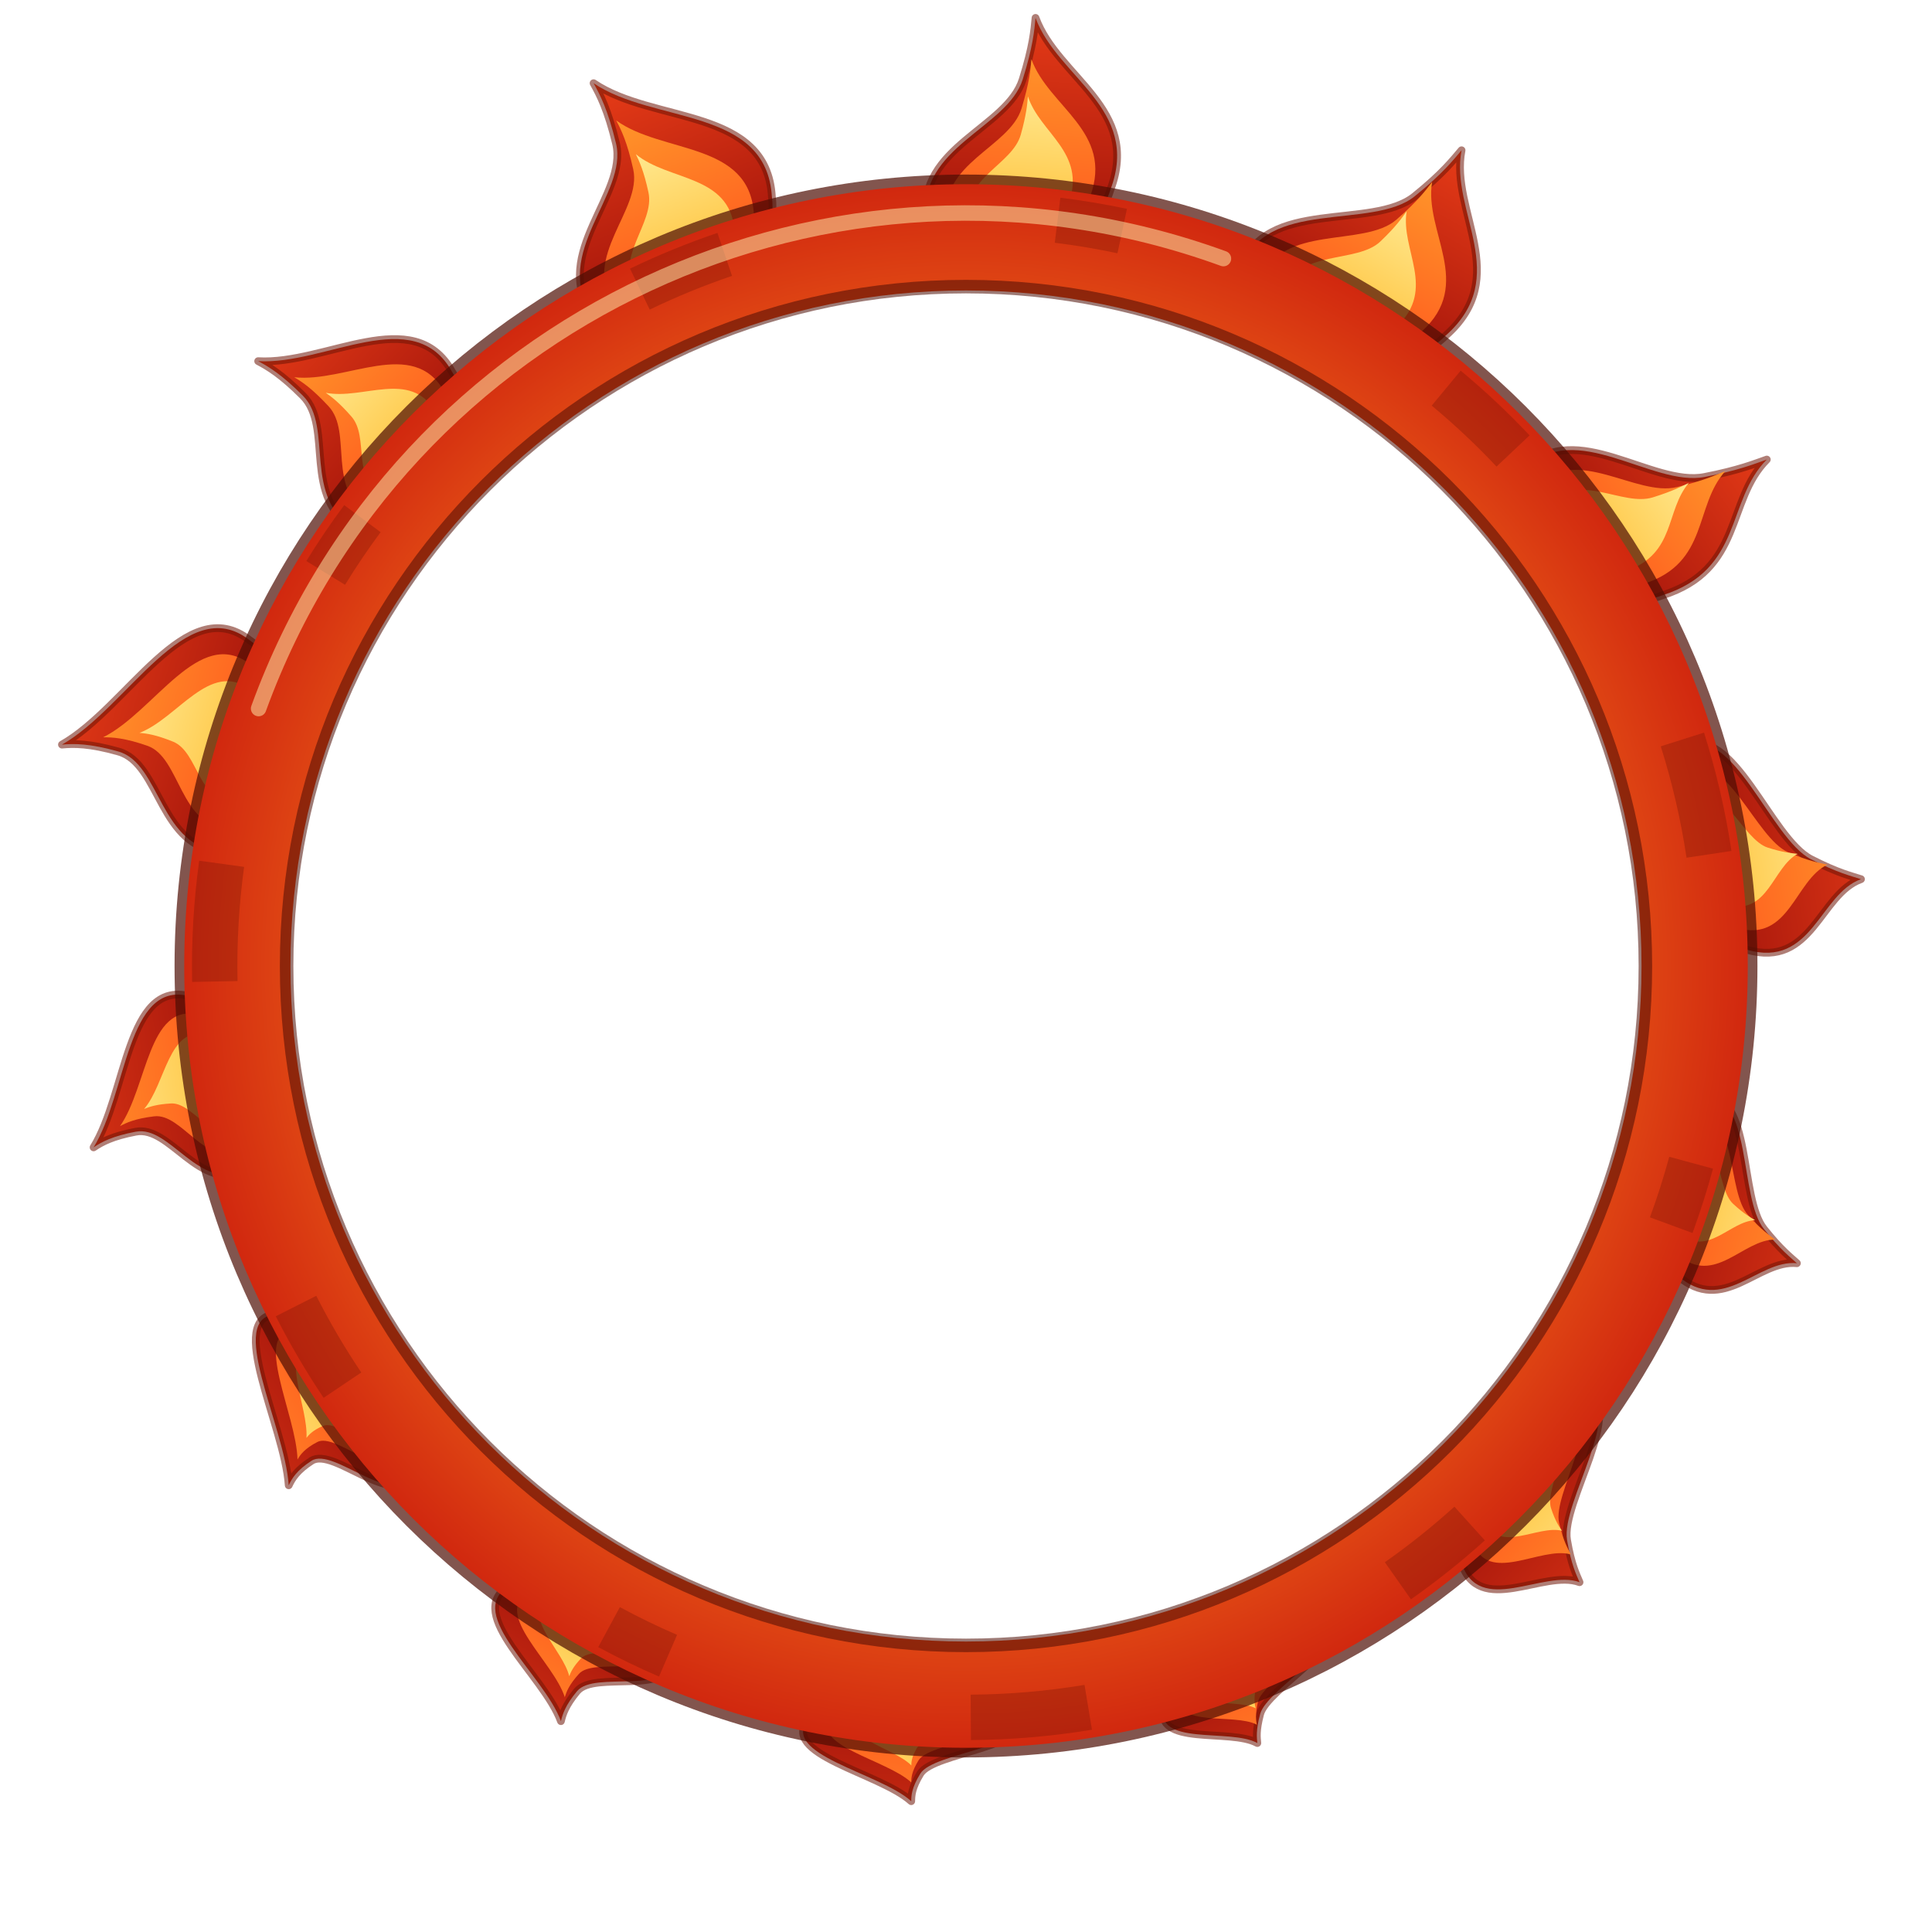
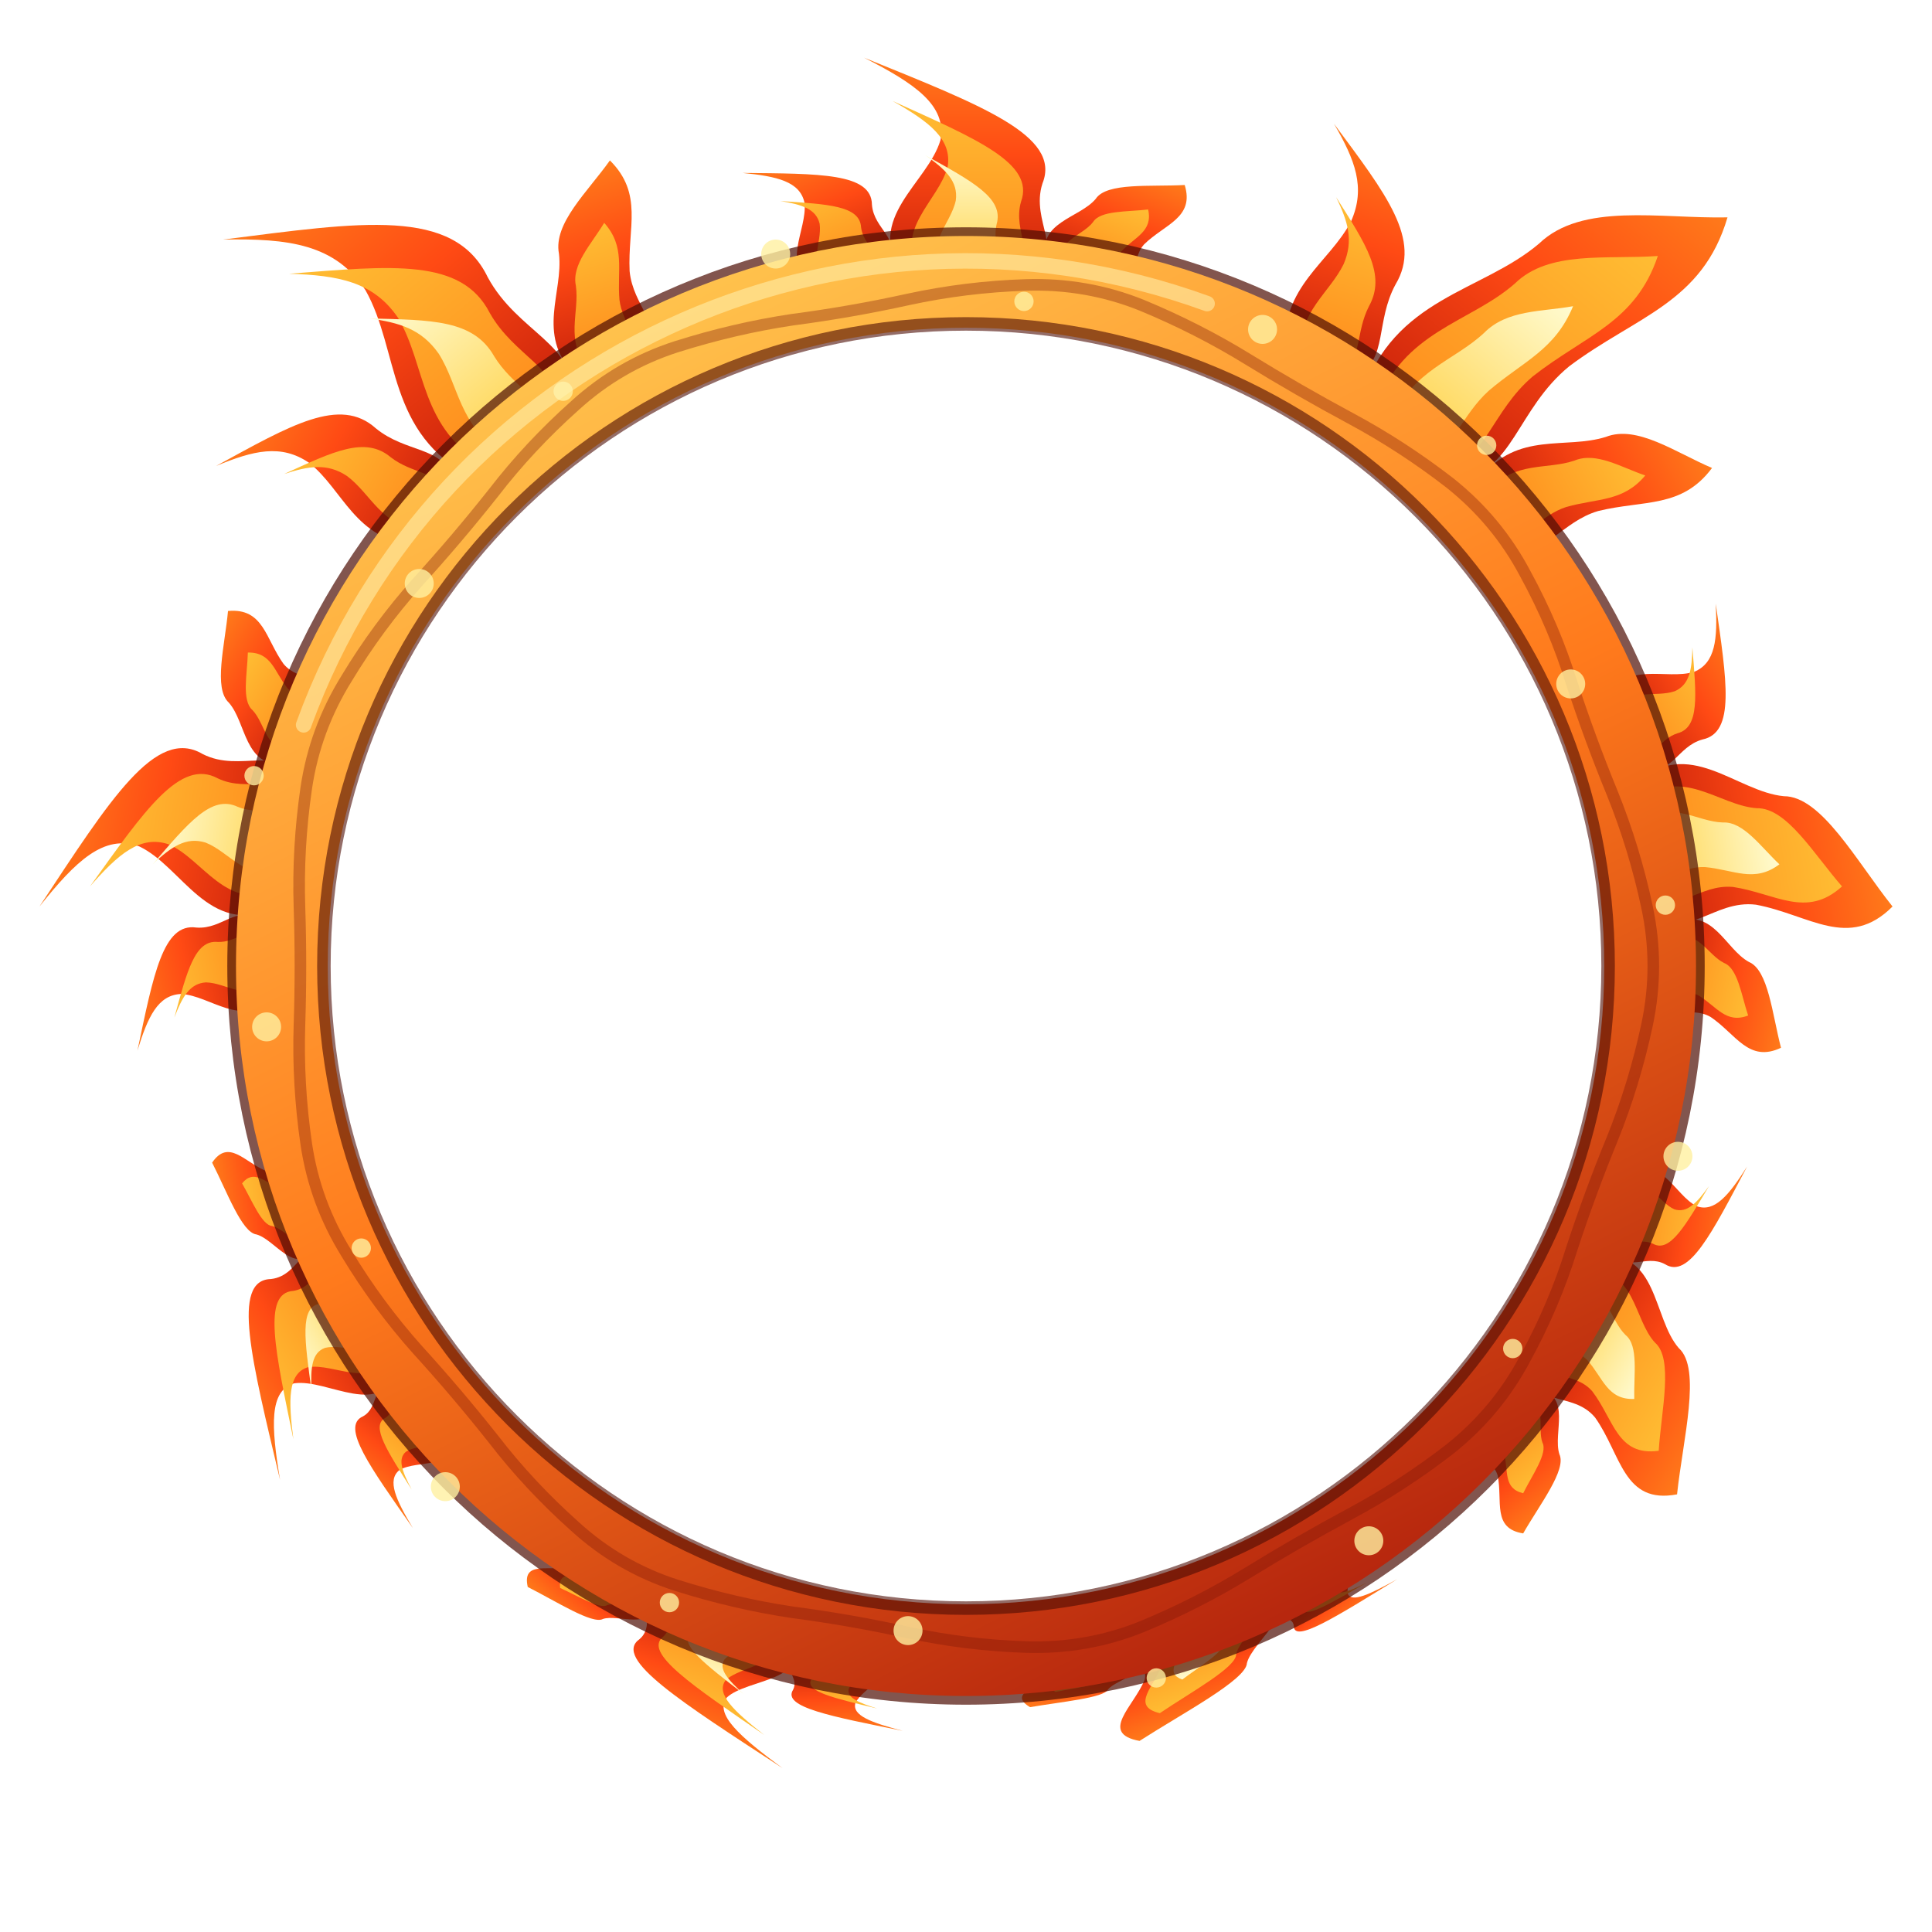
<svg xmlns="http://www.w3.org/2000/svg" viewBox="0 0 200 200" width="200" height="200">
  <defs>
-     <linearGradient id="fo" gradientUnits="userSpaceOnUse" x1="0" y1="-30" x2="0" y2="0">
-       <stop offset="0" stop-color="#ff4a1c" />
-       <stop offset="1" stop-color="#a4150b" />
+     <linearGradient id="fo" gradientUnits="userSpaceOnUse" x1="0" y1="0" x2="0" y2="-100">
+       <stop offset="0" stop-color="#c8210b" />
+       <stop offset="0.55" stop-color="#ff4a14" />
+       <stop offset="1" stop-color="#ff7a1a" />
    </linearGradient>
-     <linearGradient id="fm" gradientUnits="userSpaceOnUse" x1="0" y1="-26" x2="0" y2="0">
-       <stop offset="0" stop-color="#ffb02e" />
-       <stop offset="1" stop-color="#ff5a1f" />
+     <linearGradient id="fm" gradientUnits="userSpaceOnUse" x1="0" y1="0" x2="0" y2="-100">
+       <stop offset="0" stop-color="#ff8a1c" />
+       <stop offset="1" stop-color="#ffbd33" />
    </linearGradient>
-     <linearGradient id="fc" gradientUnits="userSpaceOnUse" x1="0" y1="-18" x2="0" y2="0">
-       <stop offset="0" stop-color="#fff4a8" />
-       <stop offset="1" stop-color="#ffc13a" />
+     <linearGradient id="fc" gradientUnits="userSpaceOnUse" x1="0" y1="0" x2="0" y2="-100">
+       <stop offset="0" stop-color="#ffd24a" />
+       <stop offset="1" stop-color="#fffbd0" />
    </linearGradient>
-     <radialGradient id="fb" gradientUnits="userSpaceOnUse" cx="100" cy="100" r="80.929">
-       <stop offset="0" stop-color="#ffd45c" />
-       <stop offset="0.55" stop-color="#ff8a1f" />
-       <stop offset="1" stop-color="#d1280f" />
-     </radialGradient>
+     <linearGradient id="fb" gradientUnits="userSpaceOnUse" x1="60" y1="20" x2="140" y2="180">
+       <stop offset="0" stop-color="#ffcf55" />
+       <stop offset="0.5" stop-color="#ff7a1c" />
+       <stop offset="1" stop-color="#a9170b" />
+     </linearGradient>
  </defs>
-   <g transform="translate(105.37 23.26) rotate(4)">
-     <path d="M-9.5 0C-10.92 -7.3 -1.78 -9.88 -0.55 -15.04C0.27 -18.48 0.3 -20.2 0.33 -21.484C3.03 -15.47 11.88 -12.89 9.31 -4.3C8.74 -1.72 6.65 0 9.5 0Z" fill="url(#fo)" stroke="#6e1406" stroke-opacity=".55" stroke-width=".8" stroke-linejoin="round" />
-     <path d="M-7.41 0C-8.52 -5.84 -1.41 -7.91 -0.46 -12.03C0.17 -14.78 0.19 -16.16 0.2 -17.187C2.33 -12.37 9.26 -10.31 7.26 -3.44C6.82 -1.37 5.19 0 7.41 0Z" fill="url(#fm)" />
-     <path d="M-5.225 0C-6.01 -4.53 -1.01 -6.13 -0.35 -9.32C0.09 -11.46 0.1 -12.52 0.11 -13.32C1.63 -9.59 6.53 -7.99 5.12 -2.66C4.81 -1.07 3.66 0 5.225 0Z" fill="url(#fc)" />
+   <g transform="translate(100 28.4) rotate(0)">
+     <g transform="translate(-12 0) rotate(-22) scale(0.4 0.1390811)">
+       <path d="M-10 0C-16-26-6-42-4-62C-3-78 -8-88 -16-100C2.4-78 15-64 12-42C10-24 16-10 10 0Z" fill="url(#fo)" />
+       <path d="M-10 0C-16-26-6-42-4-62C-3-78 -8-88 -16-100C2.4-78 15-64 12-42C10-24 16-10 10 0Z" fill="url(#fm)" transform="scale(.6 .7)" />
+     </g>
+     <g transform="translate(12 0) rotate(22) scale(0.4 0.1256216)">
+       <path d="M-10 0C-16-26-6-42-4-62C-3-78 8-88 16-100C21.6-78 15-64 12-42C10-24 16-10 10 0Z" fill="url(#fo)" />
+       <path d="M-10 0C-16-26-6-42-4-62C-3-78 8-88 16-100C21.6-78 15-64 12-42C10-24 16-10 10 0Z" fill="url(#fm)" transform="scale(.6 .7)" />
+     </g>
+     <g transform="translate(0 0) rotate(0) scale(0.66 0.2243243)">
+       <path d="M-10 0C-16-26-6-42-4-62C-3-78 -8-88 -16-100C2.4-78 15-64 12-42C10-24 16-10 10 0Z" fill="url(#fo)" />
+       <path d="M-10 0C-16-26-6-42-4-62C-3-78 -8-88 -16-100C2.4-78 15-64 12-42C10-24 16-10 10 0Z" fill="url(#fm)" transform="scale(.72 .8)" />
+       <path d="M-10 0C-16-26-6-42-4-62C-3-78 -8-88 -16-100C2.4-78 15-64 12-42C10-24 16-10 10 0Z" fill="url(#fc)" transform="scale(.4 .55)" />
+     </g>
  </g>
-   <g transform="translate(138.13 33.19) rotate(29.71)">
-     <path d="M-11 0C-12.65 -7.43 -1.22 -10.05 0.84 -15.29C2.21 -18.79 2.45 -20.53 2.7 -21.845C4.77 -15.73 13.75 -13.11 10.78 -4.37C10.12 -1.75 7.7 0 11 0Z" fill="url(#fo)" stroke="#6e1406" stroke-opacity=".55" stroke-width=".8" stroke-linejoin="round" />
-     <path d="M-8.58 0C-9.87 -5.94 -1.1 -8.04 0.39 -12.23C1.38 -15.03 1.53 -16.43 1.68 -17.476C3.49 -12.58 10.73 -10.49 8.41 -3.5C7.89 -1.4 6.01 0 8.58 0Z" fill="url(#fm)" />
-     <path d="M-6.05 0C-6.96 -4.6 -0.89 -6.23 0.08 -9.48C0.73 -11.65 0.81 -12.73 0.89 -13.544C2.3 -9.75 7.56 -8.13 5.93 -2.71C5.57 -1.08 4.24 0 6.05 0Z" fill="url(#fc)" />
+   <g transform="translate(146 45.2) rotate(40)">
+     <g transform="translate(-12 0) rotate(-22) scale(0.4 0.2386421)">
+       <path d="M-10 0C-16-26-6-42-4-62C-3-78 -8-88 -16-100C2.4-78 15-64 12-42C10-24 16-10 10 0Z" fill="url(#fo)" />
+       <path d="M-10 0C-16-26-6-42-4-62C-3-78 -8-88 -16-100C2.4-78 15-64 12-42C10-24 16-10 10 0Z" fill="url(#fm)" transform="scale(.6 .7)" />
+     </g>
+     <g transform="translate(12 0) rotate(22) scale(0.4 0.2155477)">
+       <path d="M-10 0C-16-26-6-42-4-62C-3-78 8-88 16-100C21.6-78 15-64 12-42C10-24 16-10 10 0Z" fill="url(#fo)" />
+       <path d="M-10 0C-16-26-6-42-4-62C-3-78 8-88 16-100C21.6-78 15-64 12-42C10-24 16-10 10 0Z" fill="url(#fm)" transform="scale(.6 .7)" />
+     </g>
+     <g transform="translate(0 0) rotate(0) scale(0.66 0.3849067)">
+       <path d="M-10 0C-16-26-6-42-4-62C-3-78 8-88 16-100C21.6-78 15-64 12-42C10-24 16-10 10 0Z" fill="url(#fo)" />
+       <path d="M-10 0C-16-26-6-42-4-62C-3-78 8-88 16-100C21.6-78 15-64 12-42C10-24 16-10 10 0Z" fill="url(#fm)" transform="scale(.72 .8)" />
+       <path d="M-10 0C-16-26-6-42-4-62C-3-78 8-88 16-100C21.6-78 15-64 12-42C10-24 16-10 10 0Z" fill="url(#fc)" transform="scale(.4 .55)" />
+     </g>
  </g>
-   <g transform="translate(163.34 56.35) rotate(55.43)">
-     <path d="M-9.5 0C-10.92 -7.17 -0.49 -9.7 1.7 -14.76C3.17 -18.14 3.52 -19.82 3.87 -21.088C4.96 -15.18 11.88 -12.65 9.31 -4.22C8.74 -1.69 6.65 0 9.5 0Z" fill="url(#fo)" stroke="#6e1406" stroke-opacity=".55" stroke-width=".8" stroke-linejoin="round" />
-     <path d="M-7.41 0C-8.52 -5.74 -0.6 -7.76 0.94 -11.81C1.98 -14.51 2.2 -15.86 2.42 -16.871C3.54 -12.15 9.26 -10.12 7.26 -3.37C6.82 -1.35 5.19 0 7.41 0Z" fill="url(#fm)" />
-     <path d="M-5.225 0C-6.01 -4.45 -0.58 -6.01 0.4 -9.15C1.05 -11.24 1.16 -12.29 1.28 -13.075C2.26 -9.41 6.53 -7.84 5.12 -2.61C4.81 -1.05 3.66 0 5.225 0Z" fill="url(#fc)" />
+   <g transform="translate(170.5 87.6) rotate(80)">
+     <g transform="translate(-12 0) rotate(-22) scale(0.4 0.1484543)">
+       <path d="M-10 0C-16-26-6-42-4-62C-3-78 -8-88 -16-100C2.4-78 15-64 12-42C10-24 16-10 10 0Z" fill="url(#fo)" />
+       <path d="M-10 0C-16-26-6-42-4-62C-3-78 -8-88 -16-100C2.4-78 15-64 12-42C10-24 16-10 10 0Z" fill="url(#fm)" transform="scale(.6 .7)" />
+     </g>
+     <g transform="translate(12 0) rotate(22) scale(0.4 0.1340877)">
+       <path d="M-10 0C-16-26-6-42-4-62C-3-78 8-88 16-100C21.6-78 15-64 12-42C10-24 16-10 10 0Z" fill="url(#fo)" />
+       <path d="M-10 0C-16-26-6-42-4-62C-3-78 8-88 16-100C21.6-78 15-64 12-42C10-24 16-10 10 0Z" fill="url(#fm)" transform="scale(.6 .7)" />
+     </g>
+     <g transform="translate(0 0) rotate(0) scale(0.66 0.2394424)">
+       <path d="M-10 0C-16-26-6-42-4-62C-3-78 8-88 16-100C21.6-78 15-64 12-42C10-24 16-10 10 0Z" fill="url(#fo)" />
+       <path d="M-10 0C-16-26-6-42-4-62C-3-78 8-88 16-100C21.6-78 15-64 12-42C10-24 16-10 10 0Z" fill="url(#fm)" transform="scale(.72 .8)" />
+       <path d="M-10 0C-16-26-6-42-4-62C-3-78 8-88 16-100C21.6-78 15-64 12-42C10-24 16-10 10 0Z" fill="url(#fc)" transform="scale(.4 .55)" />
+     </g>
  </g>
-   <g transform="translate(176.01 88.16) rotate(81.14)">
-     <path d="M-11 0C-12.65 -5.44 -0.24 -7.36 2.54 -11.2C4.4 -13.76 4.89 -15.04 5.38 -16.001C6.23 -11.52 13.75 -9.6 10.78 -3.2C10.12 -1.28 7.7 0 11 0Z" fill="url(#fo)" stroke="#6e1406" stroke-opacity=".55" stroke-width=".8" stroke-linejoin="round" />
-     <path d="M-8.58 0C-9.87 -4.35 -0.5 -5.89 1.45 -8.96C2.75 -11.01 3.05 -12.03 3.36 -12.801C4.41 -9.22 10.73 -7.68 8.41 -2.56C7.89 -1.02 6.01 0 8.58 0Z" fill="url(#fm)" />
-     <path d="M-6.05 0C-6.96 -3.37 -0.56 -4.56 0.65 -6.94C1.45 -8.53 1.61 -9.33 1.78 -9.921C2.78 -7.14 7.56 -5.95 5.93 -1.98C5.57 -0.79 4.24 0 6.05 0Z" fill="url(#fc)" />
+   <g transform="translate(162 135.8) rotate(120)">
+     <g transform="translate(-12 0) rotate(-22) scale(0.4 0.1209)">
+       <path d="M-10 0C-16-26-6-42-4-62C-3-78 -8-88 -16-100C2.4-78 15-64 12-42C10-24 16-10 10 0Z" fill="url(#fo)" />
+       <path d="M-10 0C-16-26-6-42-4-62C-3-78 -8-88 -16-100C2.4-78 15-64 12-42C10-24 16-10 10 0Z" fill="url(#fm)" transform="scale(.6 .7)" />
+     </g>
+     <g transform="translate(12 0) rotate(22) scale(0.4 0.1092)">
+       <path d="M-10 0C-16-26-6-42-4-62C-3-78 8-88 16-100C21.6-78 15-64 12-42C10-24 16-10 10 0Z" fill="url(#fo)" />
+       <path d="M-10 0C-16-26-6-42-4-62C-3-78 8-88 16-100C21.6-78 15-64 12-42C10-24 16-10 10 0Z" fill="url(#fm)" transform="scale(.6 .7)" />
+     </g>
+     <g transform="translate(0 0) rotate(0) scale(0.66 0.195)">
+       <path d="M-10 0C-16-26-6-42-4-62C-3-78 8-88 16-100C21.6-78 15-64 12-42C10-24 16-10 10 0Z" fill="url(#fo)" />
+       <path d="M-10 0C-16-26-6-42-4-62C-3-78 8-88 16-100C21.6-78 15-64 12-42C10-24 16-10 10 0Z" fill="url(#fm)" transform="scale(.72 .8)" />
+       <path d="M-10 0C-16-26-6-42-4-62C-3-78 8-88 16-100C21.6-78 15-64 12-42C10-24 16-10 10 0Z" fill="url(#fc)" transform="scale(.4 .55)" />
+     </g>
  </g>
-   <g transform="translate(173.62 122.31) rotate(106.86)">
-     <path d="M-9.5 0C-10.92 -4.87 -0.26 -6.58 2.1 -10.02C3.68 -12.31 4.09 -13.46 4.5 -14.315C5.3 -10.31 11.88 -8.59 9.31 -2.86C8.74 -1.15 6.65 0 9.5 0Z" fill="url(#fo)" stroke="#6e1406" stroke-opacity=".55" stroke-width=".8" stroke-linejoin="round" />
-     <path d="M-7.41 0C-8.52 -3.89 -0.46 -5.27 1.19 -8.02C2.3 -9.85 2.55 -10.76 2.81 -11.452C3.75 -8.25 9.26 -6.87 7.26 -2.29C6.82 -0.92 5.19 0 7.41 0Z" fill="url(#fm)" />
-     <path d="M-5.225 0C-6.01 -3.02 -0.5 -4.08 0.53 -6.21C1.22 -7.63 1.35 -8.34 1.49 -8.875C2.38 -6.39 6.53 -5.33 5.12 -1.78C4.81 -0.71 3.66 0 5.225 0Z" fill="url(#fc)" />
+   <g transform="translate(124.5 167.3) rotate(160)">
+     <g transform="translate(-12 0) rotate(-22) scale(0.4 0.06140859)">
+       <path d="M-10 0C-16-26-6-42-4-62C-3-78 -8-88 -16-100C2.4-78 15-64 12-42C10-24 16-10 10 0Z" fill="url(#fo)" />
+       <path d="M-10 0C-16-26-6-42-4-62C-3-78 -8-88 -16-100C2.4-78 15-64 12-42C10-24 16-10 10 0Z" fill="url(#fm)" transform="scale(.6 .7)" />
+     </g>
+     <g transform="translate(12 0) rotate(22) scale(0.4 0.05546582)">
+       <path d="M-10 0C-16-26-6-42-4-62C-3-78 8-88 16-100C21.6-78 15-64 12-42C10-24 16-10 10 0Z" fill="url(#fo)" />
+       <path d="M-10 0C-16-26-6-42-4-62C-3-78 8-88 16-100C21.6-78 15-64 12-42C10-24 16-10 10 0Z" fill="url(#fm)" transform="scale(.6 .7)" />
+     </g>
+     <g transform="translate(0 0) rotate(0) scale(0.66 0.09904611)">
+       <path d="M-10 0C-16-26-6-42-4-62C-3-78 8-88 16-100C21.6-78 15-64 12-42C10-24 16-10 10 0Z" fill="url(#fo)" />
+       <path d="M-10 0C-16-26-6-42-4-62C-3-78 8-88 16-100C21.6-78 15-64 12-42C10-24 16-10 10 0Z" fill="url(#fm)" transform="scale(.72 .8)" />
+       <path d="M-10 0C-16-26-6-42-4-62C-3-78 8-88 16-100C21.6-78 15-64 12-42C10-24 16-10 10 0Z" fill="url(#fc)" transform="scale(.4 .55)" />
+     </g>
  </g>
-   <g transform="translate(156.65 152.04) rotate(132.57)">
-     <path d="M-11 0C-12.65 -4.42 -0.74 -5.98 1.67 -9.1C3.28 -11.18 3.65 -12.22 4.01 -13.003C5.49 -9.36 13.75 -7.8 10.78 -2.6C10.12 -1.04 7.7 0 11 0Z" fill="url(#fo)" stroke="#6e1406" stroke-opacity=".55" stroke-width=".8" stroke-linejoin="round" />
-     <path d="M-8.58 0C-9.87 -3.54 -0.81 -4.78 0.91 -7.28C2.05 -8.95 2.27 -9.78 2.5 -10.402C3.94 -7.49 10.73 -6.24 8.41 -2.08C7.89 -0.83 6.01 0 8.58 0Z" fill="url(#fm)" />
-     <path d="M-6.05 0C-6.96 -2.74 -0.73 -3.71 0.36 -5.64C1.08 -6.93 1.2 -7.58 1.32 -8.062C2.54 -5.8 7.56 -4.84 5.93 -1.61C5.57 -0.64 4.24 0 6.05 0Z" fill="url(#fc)" />
+   <g transform="translate(75.5 167.3) rotate(200)">
+     <g transform="translate(-12 0) rotate(-22) scale(0.4 0.08000859)">
+       <path d="M-10 0C-16-26-6-42-4-62C-3-78 -8-88 -16-100C2.4-78 15-64 12-42C10-24 16-10 10 0Z" fill="url(#fo)" />
+       <path d="M-10 0C-16-26-6-42-4-62C-3-78 -8-88 -16-100C2.4-78 15-64 12-42C10-24 16-10 10 0Z" fill="url(#fm)" transform="scale(.6 .7)" />
+     </g>
+     <g transform="translate(12 0) rotate(22) scale(0.4 0.07226582)">
+       <path d="M-10 0C-16-26-6-42-4-62C-3-78 8-88 16-100C21.6-78 15-64 12-42C10-24 16-10 10 0Z" fill="url(#fo)" />
+       <path d="M-10 0C-16-26-6-42-4-62C-3-78 8-88 16-100C21.6-78 15-64 12-42C10-24 16-10 10 0Z" fill="url(#fm)" transform="scale(.6 .7)" />
+     </g>
+     <g transform="translate(0 0) rotate(0) scale(0.66 0.1290461)">
+       <path d="M-10 0C-16-26-6-42-4-62C-3-78 -8-88 -16-100C2.4-78 15-64 12-42C10-24 16-10 10 0Z" fill="url(#fo)" />
+       <path d="M-10 0C-16-26-6-42-4-62C-3-78 -8-88 -16-100C2.4-78 15-64 12-42C10-24 16-10 10 0Z" fill="url(#fm)" transform="scale(.72 .8)" />
+       <path d="M-10 0C-16-26-6-42-4-62C-3-78 -8-88 -16-100C2.4-78 15-64 12-42C10-24 16-10 10 0Z" fill="url(#fc)" transform="scale(.4 .55)" />
+     </g>
  </g>
-   <g transform="translate(128.46 171.47) rotate(158.29)">
-     <path d="M-9.5 0C-10.92 -3.05 -1.27 -4.12 0.35 -6.27C1.42 -7.71 1.58 -8.42 1.74 -8.961C3.8 -6.45 11.88 -5.38 9.31 -1.79C8.74 -0.72 6.65 0 9.5 0Z" fill="url(#fo)" stroke="#6e1406" stroke-opacity=".55" stroke-width=".8" stroke-linejoin="round" />
-     <path d="M-7.41 0C-8.52 -2.44 -1.09 -3.3 0.1 -5.02C0.89 -6.17 0.99 -6.74 1.09 -7.169C2.82 -5.16 9.26 -4.3 7.26 -1.43C6.82 -0.57 5.19 0 7.41 0Z" fill="url(#fm)" />
-     <path d="M-5.225 0C-6.01 -1.89 -0.84 -2.56 -0.05 -3.89C0.47 -4.78 0.52 -5.22 0.57 -5.556C1.88 -4 6.53 -3.33 5.12 -1.11C4.81 -0.44 3.66 0 5.225 0Z" fill="url(#fc)" />
+   <g transform="translate(38 135.8) rotate(240)">
+     <g transform="translate(-12 0) rotate(-22) scale(0.4 0.1023)">
+       <path d="M-10 0C-16-26-6-42-4-62C-3-78 -8-88 -16-100C2.4-78 15-64 12-42C10-24 16-10 10 0Z" fill="url(#fo)" />
+       <path d="M-10 0C-16-26-6-42-4-62C-3-78 -8-88 -16-100C2.4-78 15-64 12-42C10-24 16-10 10 0Z" fill="url(#fm)" transform="scale(.6 .7)" />
+     </g>
+     <g transform="translate(12 0) rotate(22) scale(0.4 0.0924)">
+       <path d="M-10 0C-16-26-6-42-4-62C-3-78 8-88 16-100C21.6-78 15-64 12-42C10-24 16-10 10 0Z" fill="url(#fo)" />
+       <path d="M-10 0C-16-26-6-42-4-62C-3-78 8-88 16-100C21.6-78 15-64 12-42C10-24 16-10 10 0Z" fill="url(#fm)" transform="scale(.6 .7)" />
+     </g>
+     <g transform="translate(0 0) rotate(0) scale(0.66 0.165)">
+       <path d="M-10 0C-16-26-6-42-4-62C-3-78 -8-88 -16-100C2.4-78 15-64 12-42C10-24 16-10 10 0Z" fill="url(#fo)" />
+       <path d="M-10 0C-16-26-6-42-4-62C-3-78 -8-88 -16-100C2.4-78 15-64 12-42C10-24 16-10 10 0Z" fill="url(#fm)" transform="scale(.72 .8)" />
+       <path d="M-10 0C-16-26-6-42-4-62C-3-78 -8-88 -16-100C2.4-78 15-64 12-42C10-24 16-10 10 0Z" fill="url(#fc)" transform="scale(.4 .55)" />
+     </g>
  </g>
-   <g transform="translate(94.63 176.74) rotate(184)">
-     <path d="M-11 0C-12.65 -3.3 -2.34 -4.47 -1.12 -6.8C-0.31 -8.36 -0.35 -9.13 -0.38 -9.716C3.09 -7 13.75 -5.83 10.78 -1.94C10.12 -0.78 7.7 0 11 0Z" fill="url(#fo)" stroke="#6e1406" stroke-opacity=".55" stroke-width=".8" stroke-linejoin="round" />
-     <path d="M-8.58 0C-9.87 -2.64 -1.8 -3.58 -0.84 -5.44C-0.19 -6.68 -0.22 -7.31 -0.24 -7.773C2.44 -5.6 10.73 -4.66 8.41 -1.55C7.89 -0.62 6.01 0 8.58 0Z" fill="url(#fm)" />
-     <path d="M-6.05 0C-6.96 -2.05 -1.26 -2.77 -0.56 -4.22C-0.1 -5.18 -0.11 -5.66 -0.13 -6.024C1.75 -4.34 7.56 -3.61 5.93 -1.2C5.57 -0.48 4.24 0 6.05 0Z" fill="url(#fc)" />
+   <g transform="translate(29.5 87.6) rotate(280)">
+     <g transform="translate(-12 0) rotate(-22) scale(0.4 0.1484543)">
+       <path d="M-10 0C-16-26-6-42-4-62C-3-78 -8-88 -16-100C2.4-78 15-64 12-42C10-24 16-10 10 0Z" fill="url(#fo)" />
+       <path d="M-10 0C-16-26-6-42-4-62C-3-78 -8-88 -16-100C2.4-78 15-64 12-42C10-24 16-10 10 0Z" fill="url(#fm)" transform="scale(.6 .7)" />
+     </g>
+     <g transform="translate(12 0) rotate(22) scale(0.4 0.1340877)">
+       <path d="M-10 0C-16-26-6-42-4-62C-3-78 8-88 16-100C21.6-78 15-64 12-42C10-24 16-10 10 0Z" fill="url(#fo)" />
+       <path d="M-10 0C-16-26-6-42-4-62C-3-78 8-88 16-100C21.6-78 15-64 12-42C10-24 16-10 10 0Z" fill="url(#fm)" transform="scale(.6 .7)" />
+     </g>
+     <g transform="translate(0 0) rotate(0) scale(0.66 0.2394424)">
+       <path d="M-10 0C-16-26-6-42-4-62C-3-78 -8-88 -16-100C2.4-78 15-64 12-42C10-24 16-10 10 0Z" fill="url(#fo)" />
+       <path d="M-10 0C-16-26-6-42-4-62C-3-78 -8-88 -16-100C2.4-78 15-64 12-42C10-24 16-10 10 0Z" fill="url(#fm)" transform="scale(.72 .8)" />
+       <path d="M-10 0C-16-26-6-42-4-62C-3-78 -8-88 -16-100C2.4-78 15-64 12-42C10-24 16-10 10 0Z" fill="url(#fc)" transform="scale(.4 .55)" />
+     </g>
  </g>
-   <g transform="translate(61.87 166.81) rotate(209.71)">
-     <path d="M-9.5 0C-10.92 -4 -2.75 -5.41 -2.24 -8.23C-1.91 -10.11 -2.12 -11.05 -2.33 -11.755C1.58 -8.46 11.88 -7.05 9.31 -2.35C8.74 -0.94 6.65 0 9.5 0Z" fill="url(#fo)" stroke="#6e1406" stroke-opacity=".55" stroke-width=".8" stroke-linejoin="round" />
-     <path d="M-7.41 0C-8.52 -3.2 -2.01 -4.33 -1.52 -6.58C-1.19 -8.09 -1.32 -8.84 -1.45 -9.404C1.43 -6.77 9.26 -5.64 7.26 -1.88C6.82 -0.75 5.19 0 7.41 0Z" fill="url(#fm)" />
-     <path d="M-5.225 0C-6.01 -2.48 -1.32 -3.35 -0.91 -5.1C-0.63 -6.27 -0.7 -6.85 -0.77 -7.288C1.15 -5.25 6.53 -4.37 5.12 -1.46C4.81 -0.58 3.66 0 5.225 0Z" fill="url(#fc)" />
+   <g transform="translate(54 45.2) rotate(320)">
+     <g transform="translate(-12 0) rotate(-22) scale(0.4 0.2200421)">
+       <path d="M-10 0C-16-26-6-42-4-62C-3-78 -8-88 -16-100C2.4-78 15-64 12-42C10-24 16-10 10 0Z" fill="url(#fo)" />
+       <path d="M-10 0C-16-26-6-42-4-62C-3-78 -8-88 -16-100C2.4-78 15-64 12-42C10-24 16-10 10 0Z" fill="url(#fm)" transform="scale(.6 .7)" />
+     </g>
+     <g transform="translate(12 0) rotate(22) scale(0.4 0.1987477)">
+       <path d="M-10 0C-16-26-6-42-4-62C-3-78 8-88 16-100C21.6-78 15-64 12-42C10-24 16-10 10 0Z" fill="url(#fo)" />
+       <path d="M-10 0C-16-26-6-42-4-62C-3-78 8-88 16-100C21.6-78 15-64 12-42C10-24 16-10 10 0Z" fill="url(#fm)" transform="scale(.6 .7)" />
+     </g>
+     <g transform="translate(0 0) rotate(0) scale(0.66 0.3549067)">
+       <path d="M-10 0C-16-26-6-42-4-62C-3-78 -8-88 -16-100C2.4-78 15-64 12-42C10-24 16-10 10 0Z" fill="url(#fo)" />
+       <path d="M-10 0C-16-26-6-42-4-62C-3-78 -8-88 -16-100C2.4-78 15-64 12-42C10-24 16-10 10 0Z" fill="url(#fm)" transform="scale(.72 .8)" />
+       <path d="M-10 0C-16-26-6-42-4-62C-3-78 -8-88 -16-100C2.4-78 15-64 12-42C10-24 16-10 10 0Z" fill="url(#fc)" transform="scale(.4 .55)" />
+     </g>
  </g>
-   <g transform="translate(36.66 143.65) rotate(235.43)">
-     <path d="M-11 0C-12.65 -3.85 -3.83 -5.2 -3.73 -7.92C-3.67 -9.73 -4.08 -10.63 -4.48 -11.312C0.85 -8.14 13.75 -6.79 10.78 -2.26C10.12 -0.9 7.7 0 11 0Z" fill="url(#fo)" stroke="#6e1406" stroke-opacity=".55" stroke-width=".8" stroke-linejoin="round" />
-     <path d="M-8.58 0C-9.87 -3.08 -2.73 -4.16 -2.47 -6.33C-2.29 -7.78 -2.54 -8.51 -2.8 -9.049C1.05 -6.52 10.73 -5.43 8.41 -1.81C7.89 -0.72 6.01 0 8.58 0Z" fill="url(#fm)" />
-     <path d="M-6.05 0C-6.96 -2.38 -1.75 -3.23 -1.43 -4.91C-1.21 -6.03 -1.35 -6.59 -1.48 -7.013C1.01 -5.05 7.56 -4.21 5.93 -1.4C5.57 -0.56 4.24 0 6.05 0Z" fill="url(#fc)" />
-   </g>
-   <g transform="translate(23.99 111.84) rotate(261.14)">
-     <path d="M-9.5 0C-10.92 -5.17 -3.59 -6.99 -3.72 -10.64C-3.8 -13.07 -4.22 -14.29 -4.65 -15.199C0.32 -10.94 11.88 -9.12 9.31 -3.04C8.74 -1.22 6.65 0 9.5 0Z" fill="url(#fo)" stroke="#6e1406" stroke-opacity=".55" stroke-width=".8" stroke-linejoin="round" />
-     <path d="M-7.41 0C-8.52 -4.13 -2.54 -5.59 -2.44 -8.51C-2.37 -10.46 -2.64 -11.43 -2.9 -12.159C0.64 -8.75 9.26 -7.3 7.26 -2.43C6.82 -0.97 5.19 0 7.41 0Z" fill="url(#fm)" />
-     <path d="M-5.225 0C-6.01 -3.2 -1.6 -4.33 -1.39 -6.6C-1.25 -8.1 -1.39 -8.86 -1.53 -9.423C0.73 -6.78 6.53 -5.65 5.12 -1.88C4.81 -0.75 3.66 0 5.225 0Z" fill="url(#fc)" />
-   </g>
-   <g transform="translate(26.38 77.69) rotate(286.86)">
-     <path d="M-11 0C-12.65 -6.56 -4.09 -8.87 -4.2 -13.5C-4.26 -16.59 -4.74 -18.13 -5.21 -19.285C0.46 -13.89 13.75 -11.57 10.78 -3.86C10.12 -1.54 7.7 0 11 0Z" fill="url(#fo)" stroke="#6e1406" stroke-opacity=".55" stroke-width=".8" stroke-linejoin="round" />
-     <path d="M-8.58 0C-9.87 -5.25 -2.9 -7.1 -2.76 -10.8C-2.66 -13.27 -2.96 -14.5 -3.25 -15.428C0.8 -11.11 10.73 -9.26 8.41 -3.09C7.89 -1.23 6.01 0 8.58 0Z" fill="url(#fm)" />
-     <path d="M-6.05 0C-6.96 -4.07 -1.84 -5.5 -1.58 -8.37C-1.41 -10.28 -1.56 -11.24 -1.72 -11.957C0.88 -8.61 7.56 -7.17 5.93 -2.39C5.57 -0.96 4.24 0 6.05 0Z" fill="url(#fc)" />
-   </g>
-   <g transform="translate(43.35 47.96) rotate(312.57)">
-     <path d="M-9.5 0C-10.92 -6.6 -3.16 -8.92 -2.96 -13.58C-2.83 -16.68 -3.15 -18.23 -3.46 -19.397C0.96 -13.97 11.88 -11.64 9.31 -3.88C8.74 -1.55 6.65 0 9.5 0Z" fill="url(#fo)" stroke="#6e1406" stroke-opacity=".55" stroke-width=".8" stroke-linejoin="round" />
-     <path d="M-7.41 0C-8.52 -5.28 -2.27 -7.14 -1.97 -10.86C-1.77 -13.35 -1.96 -14.59 -2.16 -15.518C1.04 -11.17 9.26 -9.31 7.26 -3.1C6.82 -1.24 5.19 0 7.41 0Z" fill="url(#fm)" />
-     <path d="M-5.225 0C-6.01 -4.09 -1.46 -5.53 -1.15 -8.42C-0.94 -10.34 -1.04 -11.3 -1.14 -12.026C0.94 -8.66 6.53 -7.22 5.12 -2.41C4.81 -0.96 3.66 0 5.225 0Z" fill="url(#fc)" />
-   </g>
-   <g transform="translate(71.54 28.53) rotate(338.29)">
-     <path d="M-11 0C-12.65 -7.56 -2.93 -10.23 -2.16 -15.57C-1.65 -19.13 -1.83 -20.9 -2.01 -22.239C2.2 -16.01 13.75 -13.34 10.78 -4.45C10.12 -1.78 7.7 0 11 0Z" fill="url(#fo)" stroke="#6e1406" stroke-opacity=".55" stroke-width=".8" stroke-linejoin="round" />
-     <path d="M-8.58 0C-9.87 -6.05 -2.17 -8.18 -1.49 -12.45C-1.03 -15.3 -1.14 -16.72 -1.26 -17.791C1.89 -12.81 10.73 -10.67 8.41 -3.56C7.89 -1.42 6.01 0 8.58 0Z" fill="url(#fm)" />
-     <path d="M-6.05 0C-6.96 -4.69 -1.45 -6.34 -0.91 -9.65C-0.54 -11.86 -0.6 -12.96 -0.66 -13.788C1.45 -9.93 7.56 -8.27 5.93 -2.76C5.57 -1.1 4.24 0 6.05 0Z" fill="url(#fc)" />
-   </g>
-   <circle cx="100" cy="100" r="81.23" fill="none" stroke="#4d0d04" stroke-opacity="0.7" stroke-width="1.4" />
-   <path d="M19.07 100A80.93 80.93 0 1 1 180.93 100A80.93 80.93 0 1 1 19.07 100ZM30.07 100A69.93 69.93 0 1 0 169.93 100A69.93 69.93 0 1 0 30.07 100Z" fill="url(#fb)" />
-   <path d="M109.77 20.47A80.13 80.13 0 0 1 116.66 21.62L115.68 26.22A75.43 75.43 0 0 0 109.19 25.13Z" fill="#7d1607" fill-opacity=".34" />
-   <path d="M151.21 38.37A80.13 80.13 0 0 1 158.34 45.07L154.92 48.3A75.43 75.43 0 0 0 148.21 41.99Z" fill="#7d1607" fill-opacity=".34" />
-   <path d="M176.4 75.84A80.13 80.13 0 0 1 179.24 88.09L174.59 88.79A75.43 75.43 0 0 0 171.92 77.26Z" fill="#7d1607" fill-opacity=".34" />
-   <path d="M177.33 120.98A80.13 80.13 0 0 1 175.21 127.64L170.8 126.02A75.43 75.43 0 0 0 172.8 119.75Z" fill="#7d1607" fill-opacity=".34" />
-   <path d="M153.71 159.46A80.13 80.13 0 0 1 146.06 165.56L143.36 161.72A75.43 75.43 0 0 0 150.56 155.97Z" fill="#7d1607" fill-opacity=".34" />
-   <path d="M113.04 179.06A80.13 80.13 0 0 1 100.51 180.13L100.48 175.43A75.43 75.43 0 0 0 112.27 174.42Z" fill="#7d1607" fill-opacity=".34" />
-   <path d="M68.22 173.56A80.13 80.13 0 0 1 61.93 170.51L64.17 166.37A75.43 75.43 0 0 0 70.09 169.24Z" fill="#7d1607" fill-opacity=".34" />
-   <path d="M33.5 144.7A80.13 80.13 0 0 1 28.55 136.26L32.74 134.14A75.43 75.43 0 0 0 37.4 142.08Z" fill="#7d1607" fill-opacity=".34" />
-   <path d="M19.89 101.65A80.13 80.13 0 0 1 20.62 89.1L25.27 89.74A75.43 75.43 0 0 0 24.59 101.56Z" fill="#7d1607" fill-opacity=".34" />
-   <path d="M31.71 58.08A80.13 80.13 0 0 1 35.63 52.29L39.4 55.09A75.43 75.43 0 0 0 35.72 60.54Z" fill="#7d1607" fill-opacity=".34" />
-   <path d="M65.22 27.81A80.13 80.13 0 0 1 74.27 24.11L75.78 28.56A75.43 75.43 0 0 0 67.26 32.05Z" fill="#7d1607" fill-opacity=".34" />
-   <path d="M26.77 73.35A77.93 77.93 0 0 1 126.65 26.77" fill="none" stroke="#fff1b0" stroke-opacity="0.5" stroke-width="1.6" stroke-linecap="round" />
-   <circle cx="100" cy="100" r="70.33" fill="none" stroke="#4d0d04" stroke-opacity="0.55" stroke-width="1.4" />
+   <circle cx="100" cy="100" r="75.77" fill="none" stroke="#4d0d04" stroke-opacity="0.7" stroke-width="1.4" />
+   <path d="M24.43 100A75.57 75.57 0 1 1 175.57 100A75.57 75.57 0 1 1 24.43 100ZM33.93 100A66.07 66.07 0 1 0 166.07 100A66.07 66.07 0 1 0 33.93 100Z" fill="url(#fb)" />
+   <path d="M94 31Q100 29.7 106.2 29.5Q112.5 29.3 118.2 31.6Q124 34 129.2 37.2Q134.4 40.4 139.8 43.3Q145.2 46.2 150.1 50Q155 53.9 157.9 59.4Q160.9 64.9 162.7 70.7Q164.6 76.5 166.9 82.1Q169.2 87.8 170.5 93.9Q171.8 100 170.5 106.1Q169.2 112.2 166.9 117.9Q164.6 123.5 162.7 129.3Q160.9 135.1 157.9 140.6Q155 146.1 150.1 150Q145.2 153.8 139.8 156.7Q134.4 159.6 129.2 162.8Q124 166 118.2 168.4Q112.5 170.7 106.2 170.5Q100 170.3 94 169Q88.1 167.7 82 166.9Q76 166 70 164.1Q64.1 162.2 59.5 158Q54.8 153.8 51.1 149Q47.3 144.2 43.2 139.7Q39.1 135.1 35.9 129.8Q32.6 124.5 31.7 118.4Q30.8 112.2 31 106.1Q31.2 100 31 93.9Q30.8 87.8 31.7 81.6Q32.6 75.5 35.9 70.2Q39.1 64.9 43.2 60.3Q47.3 55.8 51.1 51Q54.8 46.2 59.5 42Q64.1 37.8 70 35.9Q76 34 82 33.1Q88.1 32.3 94 31Z" fill="none" stroke="#7d1607" stroke-opacity=".35" stroke-width="1.2" />
+   <circle cx="106" cy="31.2" r="1" fill="#fff0a0" fill-opacity=".8" />
+   <circle cx="130.7" cy="34.1" r="1.5" fill="#fff0a0" fill-opacity=".8" />
+   <circle cx="153.9" cy="46.1" r="1" fill="#fff0a0" fill-opacity=".8" />
+   <circle cx="162.6" cy="70.8" r="1.5" fill="#fff0a0" fill-opacity=".8" />
+   <circle cx="172.4" cy="93.7" r="1" fill="#fff0a0" fill-opacity=".8" />
+   <circle cx="173.7" cy="119.7" r="1.5" fill="#fff0a0" fill-opacity=".8" />
+   <circle cx="156.6" cy="139.6" r="1" fill="#fff0a0" fill-opacity=".8" />
+   <circle cx="141.7" cy="159.5" r="1.5" fill="#fff0a0" fill-opacity=".8" />
+   <circle cx="119.7" cy="173.7" r="1" fill="#fff0a0" fill-opacity=".8" />
+   <circle cx="94" cy="168.8" r="1.5" fill="#fff0a0" fill-opacity=".8" />
+   <circle cx="69.3" cy="165.9" r="1" fill="#fff0a0" fill-opacity=".8" />
+   <circle cx="46.1" cy="153.9" r="1.5" fill="#fff0a0" fill-opacity=".8" />
+   <circle cx="37.4" cy="129.2" r="1" fill="#fff0a0" fill-opacity=".8" />
+   <circle cx="27.6" cy="106.3" r="1.5" fill="#fff0a0" fill-opacity=".8" />
+   <circle cx="26.3" cy="80.3" r="1" fill="#fff0a0" fill-opacity=".8" />
+   <circle cx="43.4" cy="60.4" r="1.5" fill="#fff0a0" fill-opacity=".8" />
+   <circle cx="58.3" cy="40.5" r="1" fill="#fff0a0" fill-opacity=".8" />
+   <circle cx="80.3" cy="26.3" r="1.5" fill="#fff0a0" fill-opacity=".8" />
+   <path d="M31.43 75.04A72.97 72.97 0 0 1 124.96 31.43" fill="none" stroke="#fff1b0" stroke-opacity="0.55" stroke-width="1.6" stroke-linecap="round" />
+   <circle cx="100" cy="100" r="66.47" fill="none" stroke="#4d0d04" stroke-opacity="0.6" stroke-width="1.4" />
</svg>
